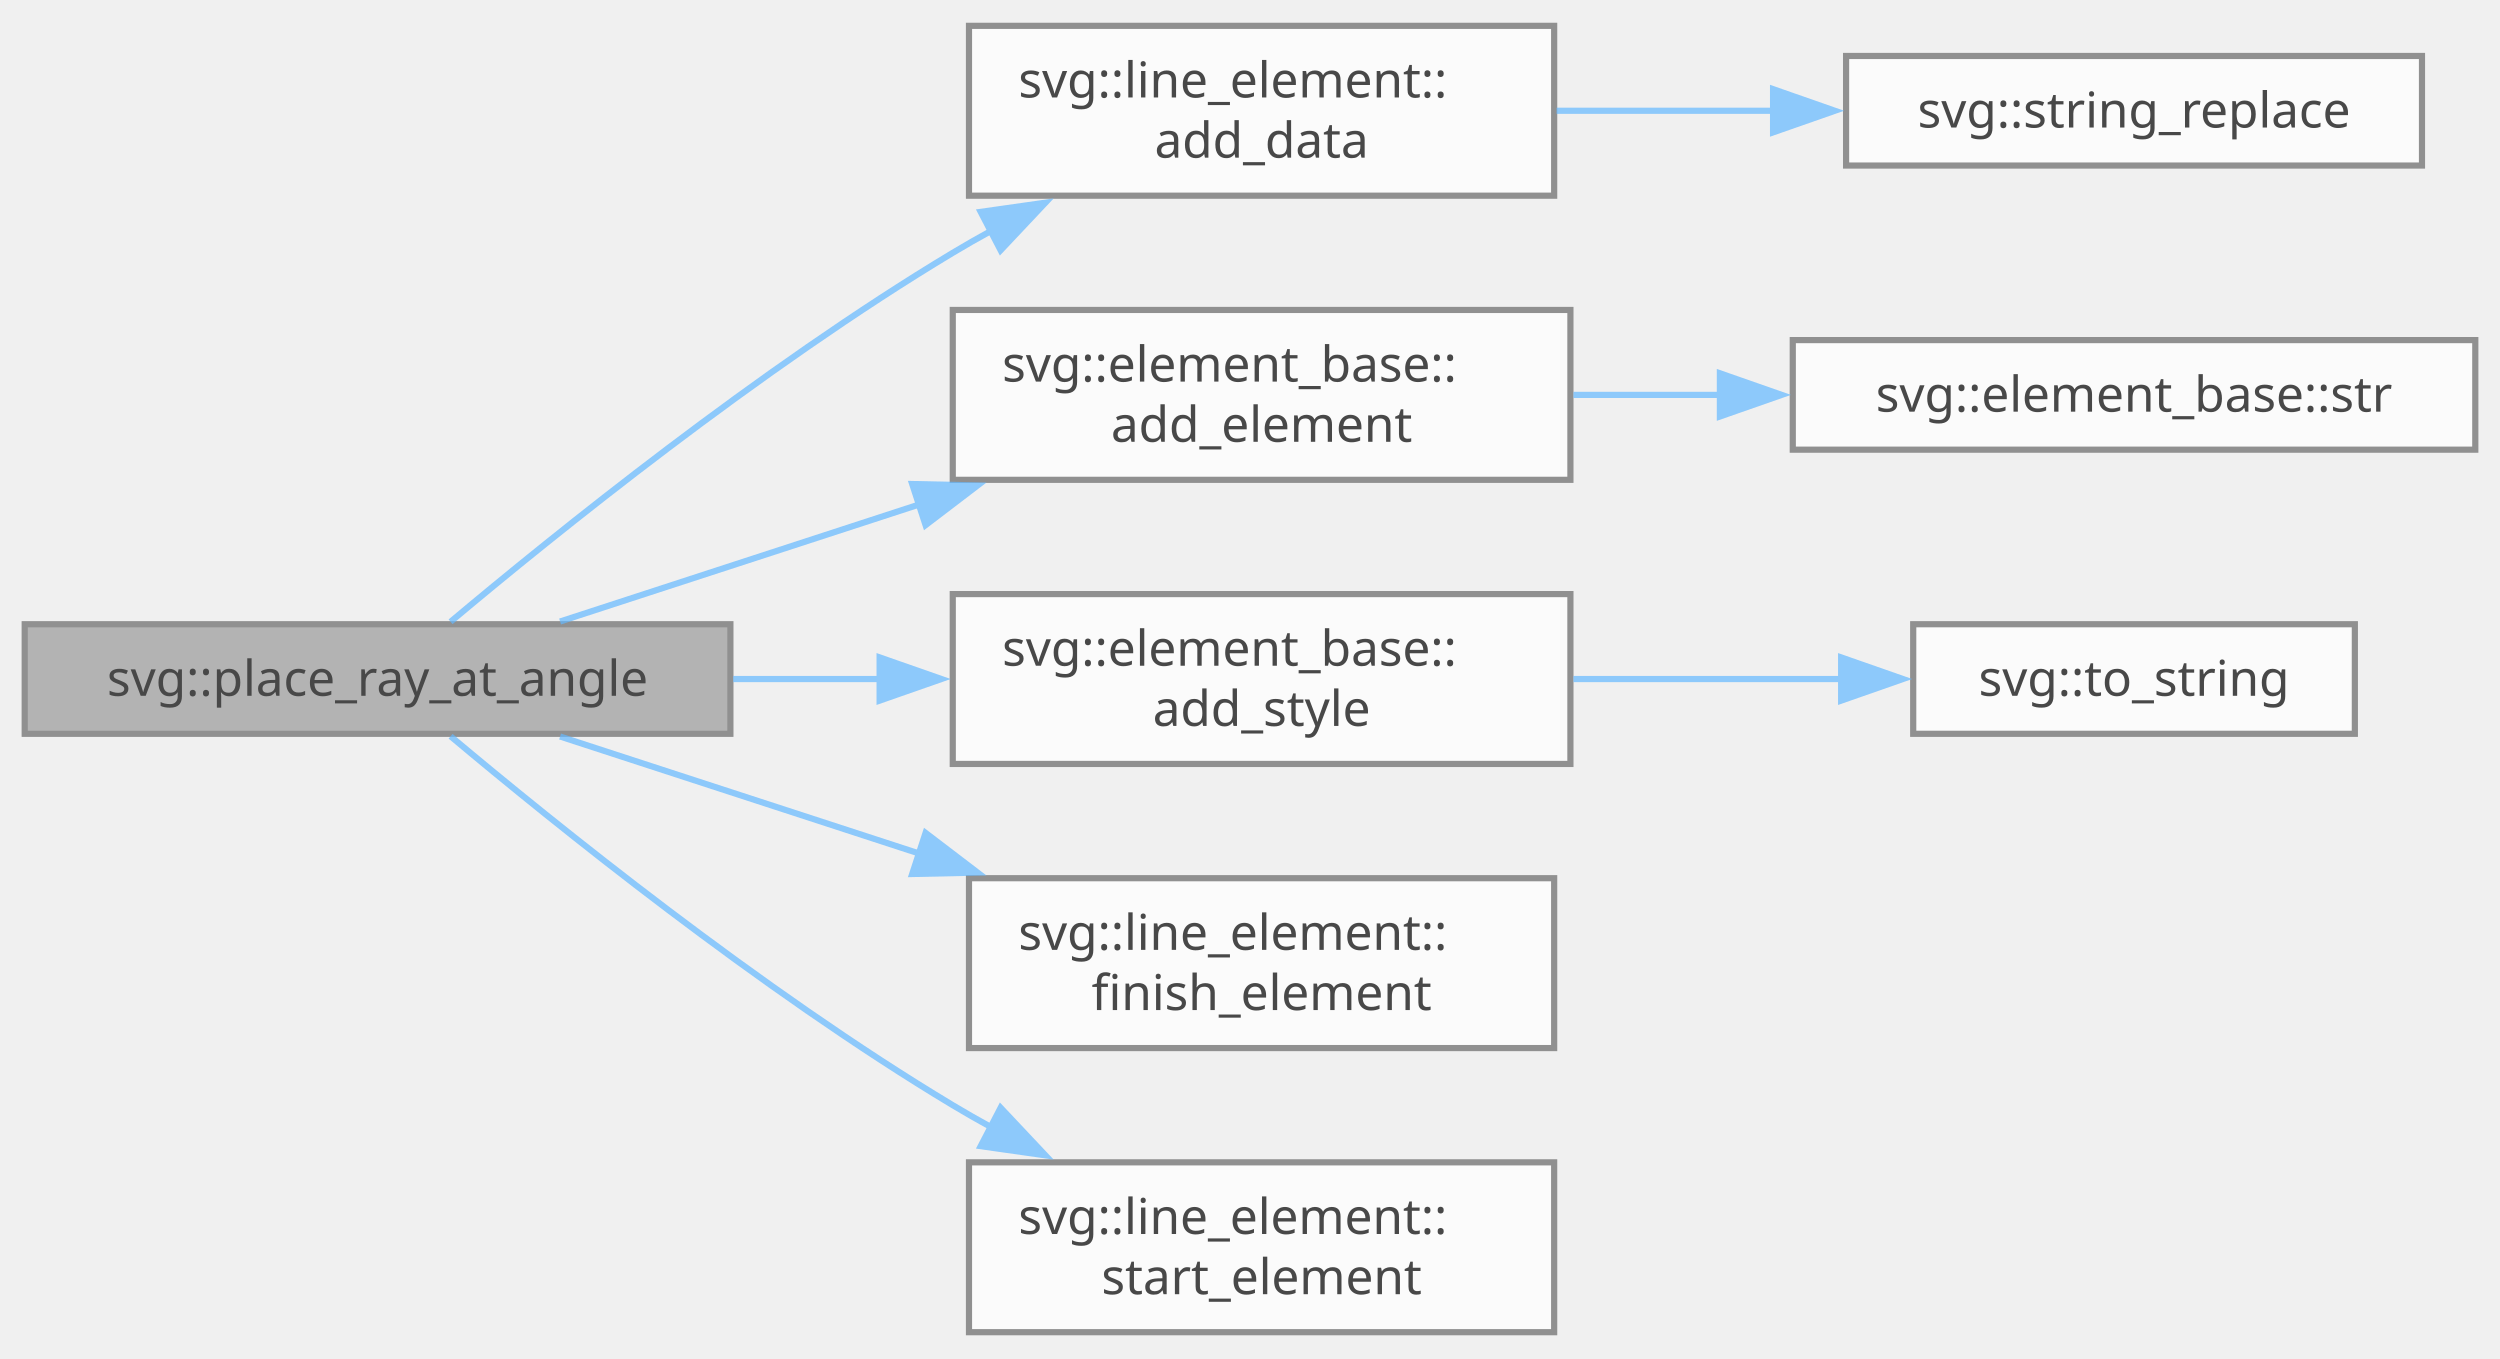
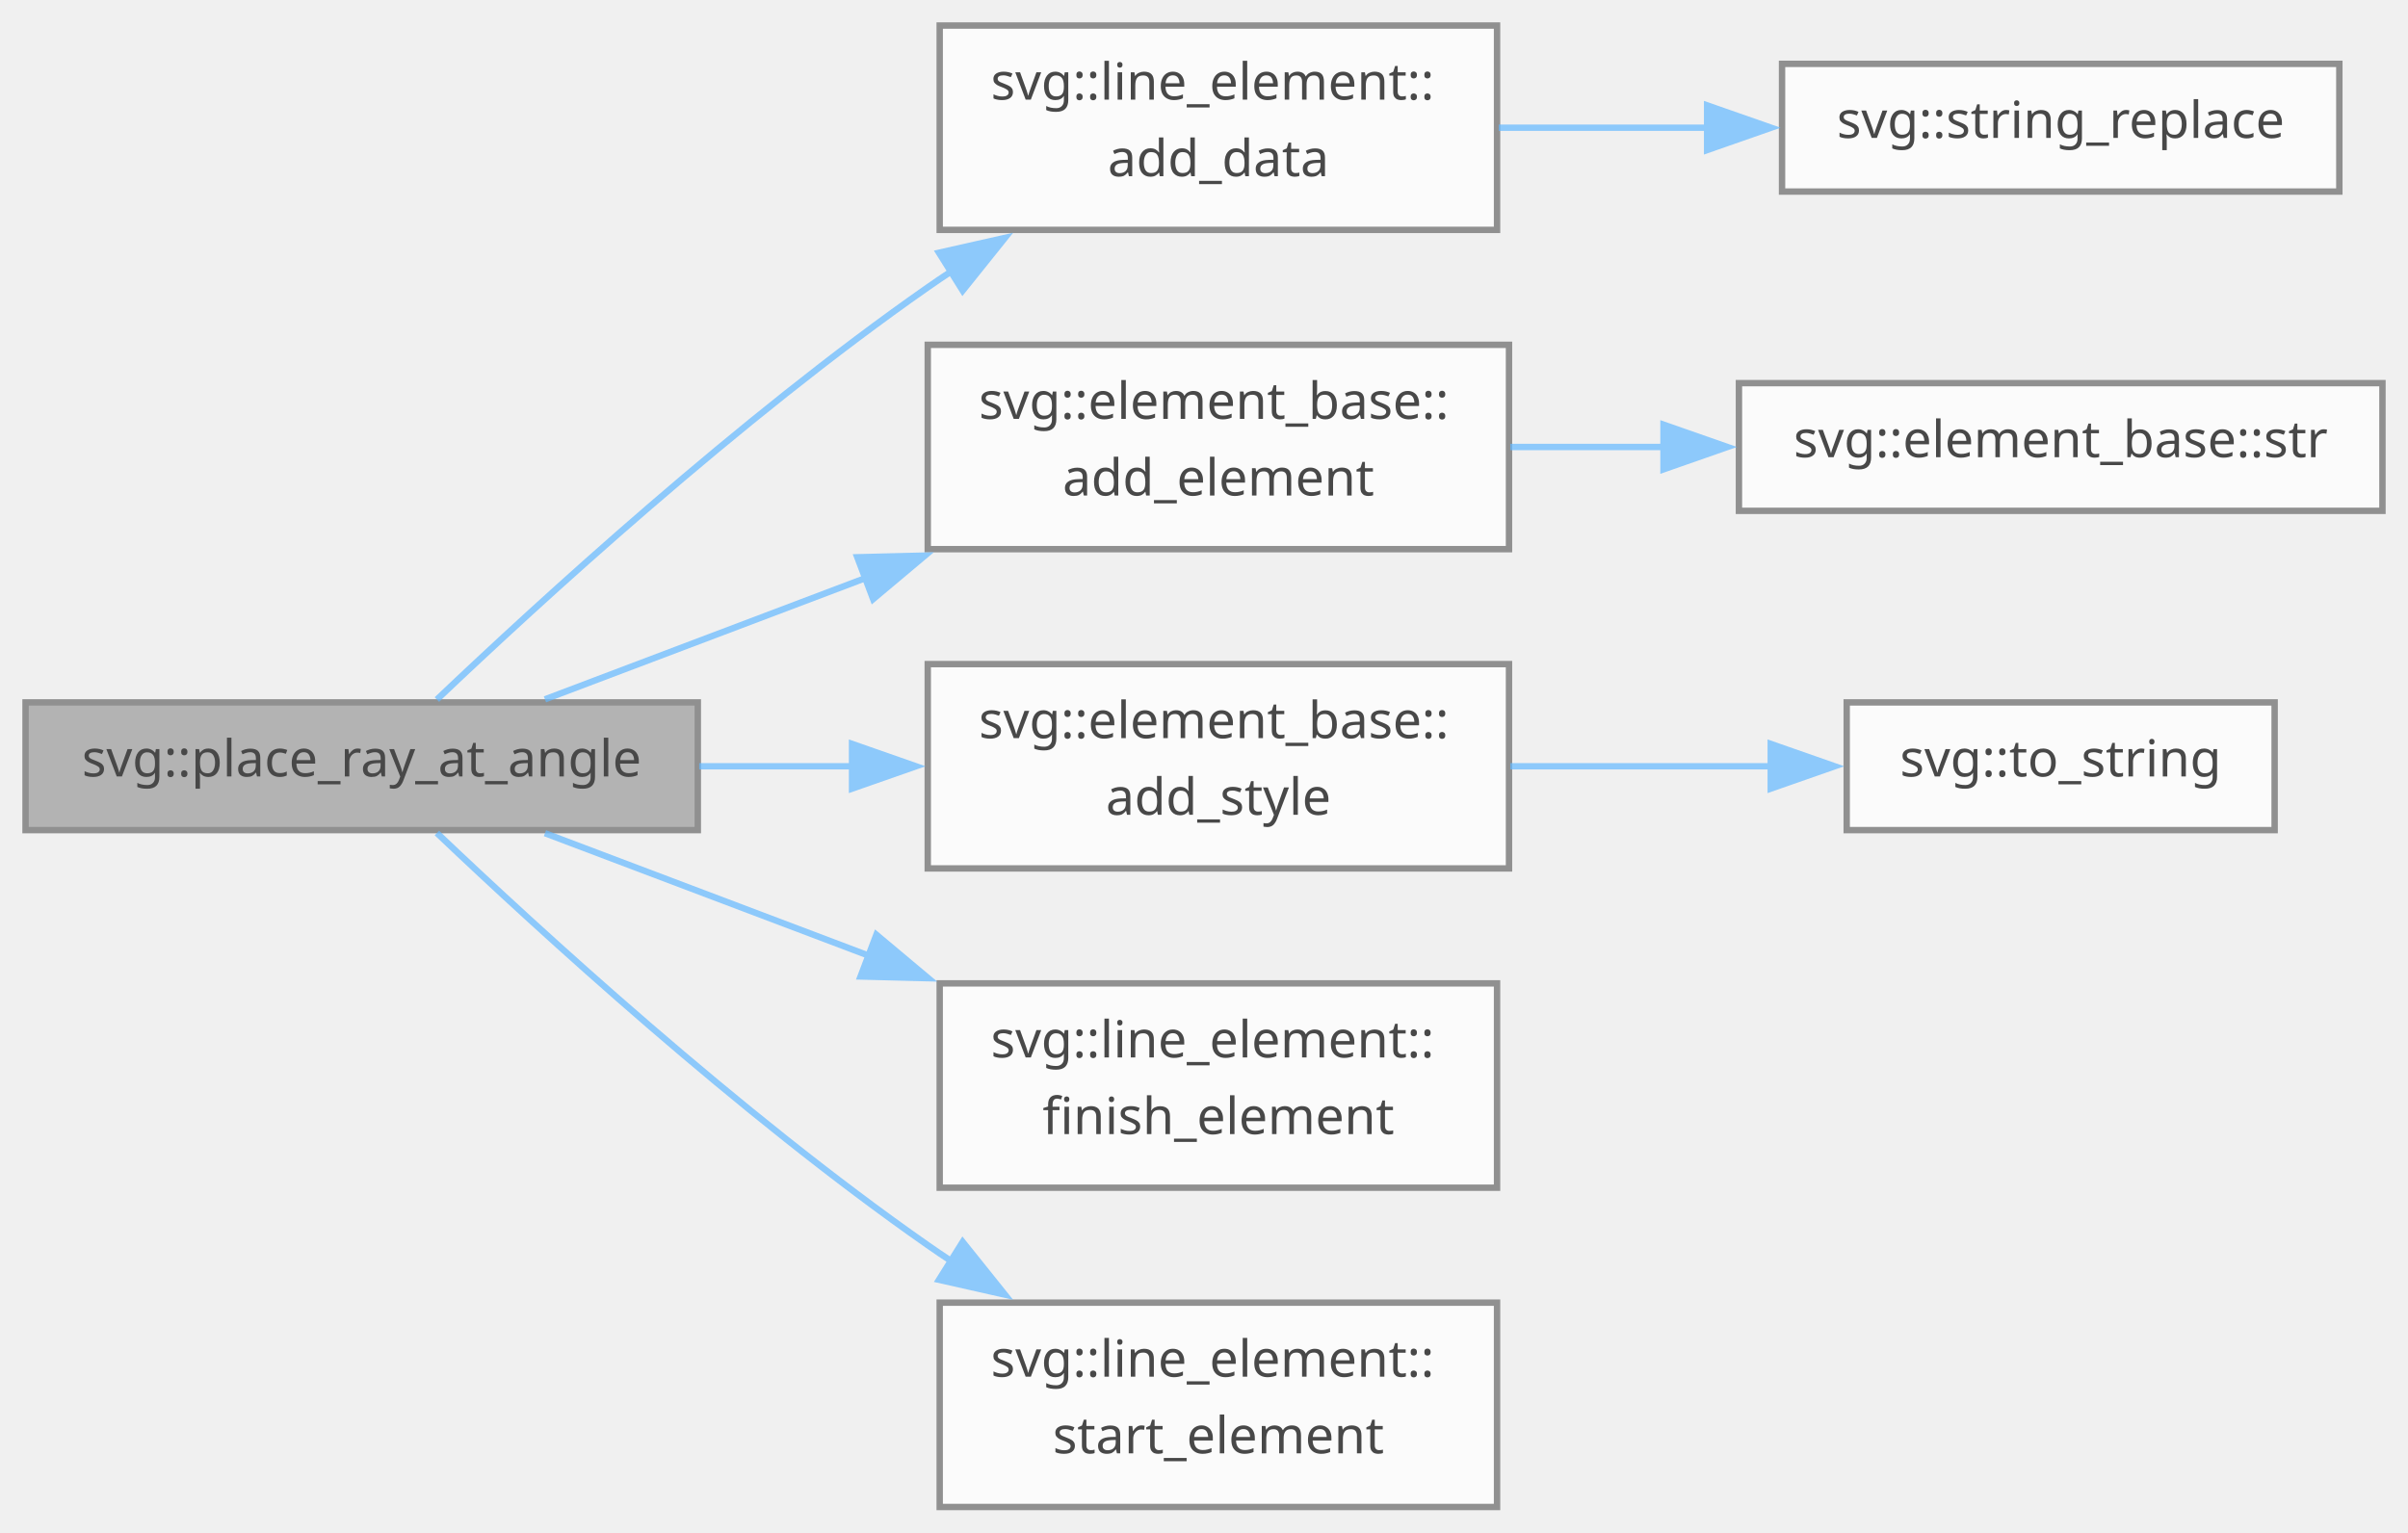
- <svg xmlns="http://www.w3.org/2000/svg" xmlns:xlink="http://www.w3.org/1999/xlink" width="405pt" height="220pt" viewBox="0.00 0.00 404.75 219.50">
+ <svg xmlns="http://www.w3.org/2000/svg" xmlns:xlink="http://www.w3.org/1999/xlink" width="377pt" height="240pt" viewBox="0.00 0.00 377.00 240.00">
  <svg id="main" version="1.1" xml:space="preserve">
    <style type="text/css">
.node, .edge {opacity: 0.7;}
.node.selected, .edge.selected {opacity: 1;}
.edge:hover path { stroke: red; }
.edge:hover polygon { stroke: red; fill: red; }
</style>
    <svg id="graph" class="graph">
-       <g id="graph0" class="graph" transform="scale(1 1) rotate(0) translate(4 215.5)">
+       <g id="graph0" class="graph" transform="scale(1 1) rotate(0) translate(4 236)">
        <g id="Node000001" class="node">
          <g id="a_Node000001">
            <a xlink:title=" ">
-               <polygon fill="#999999" stroke="#666666" points="114.25,-114.62 0,-114.62 0,-96.88 114.25,-96.88 114.25,-114.62" />
-               <text text-anchor="middle" x="57.12" y="-103.03" font-family="SourceSans" font-size="8.00">svg::place_ray_at_angle</text>
+               <polygon fill="#999999" stroke="#666666" points="105.25,-126 0,-126 0,-106 105.25,-106 105.25,-126" />
+               <text text-anchor="middle" x="52.62" y="-114.4" font-family="SourceSans" font-size="8.00">svg::place_ray_at_angle</text>
            </a>
          </g>
        </g>
        <g id="Node000002" class="node">
          <g id="a_Node000002">
            <a xlink:href="group__elements.html#a306eac4c5a7ea755ab6375a65489366f" target="_top" xlink:title=" ">
-               <polygon fill="white" stroke="#666666" points="247.62,-211.5 152.88,-211.5 152.88,-184 247.62,-184 247.62,-211.5" />
-               <text text-anchor="start" x="160.88" y="-199.9" font-family="SourceSans" font-size="8.00">svg::line_element::</text>
-               <text text-anchor="middle" x="200.25" y="-190.15" font-family="SourceSans" font-size="8.00">add_data</text>
+               <polygon fill="white" stroke="#666666" points="230.38,-232 143.12,-232 143.12,-200 230.38,-200 230.38,-232" />
+               <text text-anchor="start" x="151.12" y="-220.4" font-family="SourceSans" font-size="8.00">svg::line_element::</text>
+               <text text-anchor="middle" x="186.75" y="-208.4" font-family="SourceSans" font-size="8.00">add_data</text>
            </a>
          </g>
        </g>
        <g id="edge1_Node000001_Node000002" class="edge">
          <g id="a_edge1_Node000001_Node000002">
            <a xlink:title=" ">
-               <path fill="none" stroke="#63b8ff" d="M68.95,-115.02C85.66,-129.05 119.07,-156.03 150.25,-174.75 152.26,-175.96 154.35,-177.15 156.48,-178.32" />
-               <polygon fill="#63b8ff" stroke="#63b8ff" points="154.77,-181.38 165.26,-182.87 158,-175.16 154.77,-181.38" />
+               <path fill="none" stroke="#63b8ff" d="M64.4,-126.45C80.39,-141.66 111.7,-170.36 141.25,-191 142.43,-191.83 143.65,-192.65 144.89,-193.47" />
+               <polygon fill="#63b8ff" stroke="#63b8ff" points="143.01,-196.42 153.34,-198.75 146.72,-190.49 143.01,-196.42" />
            </a>
          </g>
        </g>
        <g id="Node000004" class="node">
          <g id="a_Node000004">
            <a xlink:href="group__elements.html#ada0333b46b2547c6152f3f5811016a12" target="_top" xlink:title=" ">
-               <polygon fill="white" stroke="#666666" points="250.25,-165.5 150.25,-165.5 150.25,-138 250.25,-138 250.25,-165.5" />
-               <text text-anchor="start" x="158.25" y="-153.9" font-family="SourceSans" font-size="8.00">svg::element_base::</text>
-               <text text-anchor="middle" x="200.25" y="-144.15" font-family="SourceSans" font-size="8.00">add_element</text>
+               <polygon fill="white" stroke="#666666" points="232.25,-182 141.25,-182 141.25,-150 232.25,-150 232.25,-182" />
+               <text text-anchor="start" x="149.25" y="-170.4" font-family="SourceSans" font-size="8.00">svg::element_base::</text>
+               <text text-anchor="middle" x="186.75" y="-158.4" font-family="SourceSans" font-size="8.00">add_element</text>
            </a>
          </g>
        </g>
        <g id="edge3_Node000001_Node000004" class="edge">
          <g id="a_edge3_Node000001_Node000004">
            <a xlink:title=" ">
-               <path fill="none" stroke="#63b8ff" d="M86.68,-115.06C103.4,-120.51 125.06,-127.57 144.92,-134.04" />
-               <polygon fill="#63b8ff" stroke="#63b8ff" points="143.68,-137.32 154.28,-137.09 145.85,-130.66 143.68,-137.32" />
+               <path fill="none" stroke="#63b8ff" d="M81.32,-126.48C95.92,-132.01 114.35,-138.98 131.65,-145.53" />
+               <polygon fill="#63b8ff" stroke="#63b8ff" points="130.22,-148.73 140.81,-148.99 132.7,-142.18 130.22,-148.73" />
            </a>
          </g>
        </g>
        <g id="Node000006" class="node">
          <g id="a_Node000006">
            <a xlink:href="group__elements.html#a238b38ca99a1cf6c2baf80c8e4338d99" target="_top" xlink:title=" ">
-               <polygon fill="white" stroke="#666666" points="250.25,-119.5 150.25,-119.5 150.25,-92 250.25,-92 250.25,-119.5" />
-               <text text-anchor="start" x="158.25" y="-107.9" font-family="SourceSans" font-size="8.00">svg::element_base::</text>
-               <text text-anchor="middle" x="200.25" y="-98.15" font-family="SourceSans" font-size="8.00">add_style</text>
+               <polygon fill="white" stroke="#666666" points="232.25,-132 141.25,-132 141.25,-100 232.25,-100 232.25,-132" />
+               <text text-anchor="start" x="149.25" y="-120.4" font-family="SourceSans" font-size="8.00">svg::element_base::</text>
+               <text text-anchor="middle" x="186.75" y="-108.4" font-family="SourceSans" font-size="8.00">add_style</text>
            </a>
          </g>
        </g>
        <g id="edge5_Node000001_Node000006" class="edge">
          <g id="a_edge5_Node000001_Node000006">
            <a xlink:title=" ">
-               <path fill="none" stroke="#63b8ff" d="M114.71,-105.75C122.54,-105.75 130.61,-105.75 138.52,-105.75" />
-               <polygon fill="#63b8ff" stroke="#63b8ff" points="138.41,-109.25 148.41,-105.75 138.41,-102.25 138.41,-109.25" />
+               <path fill="none" stroke="#63b8ff" d="M105.47,-116C113.33,-116 121.49,-116 129.44,-116" />
+               <polygon fill="#63b8ff" stroke="#63b8ff" points="129.4,-119.5 139.4,-116 129.4,-112.5 129.4,-119.5" />
            </a>
          </g>
        </g>
        <g id="Node000008" class="node">
          <g id="a_Node000008">
            <a xlink:href="group__elements.html#ga4769af15793cb308d426abb5fd552df5" target="_top" xlink:title=" ">
-               <polygon fill="white" stroke="#666666" points="247.62,-73.5 152.88,-73.5 152.88,-46 247.62,-46 247.62,-73.5" />
-               <text text-anchor="start" x="160.88" y="-61.9" font-family="SourceSans" font-size="8.00">svg::line_element::</text>
-               <text text-anchor="middle" x="200.25" y="-52.15" font-family="SourceSans" font-size="8.00">finish_element</text>
+               <polygon fill="white" stroke="#666666" points="230.38,-82 143.12,-82 143.12,-50 230.38,-50 230.38,-82" />
+               <text text-anchor="start" x="151.12" y="-70.4" font-family="SourceSans" font-size="8.00">svg::line_element::</text>
+               <text text-anchor="middle" x="186.75" y="-58.4" font-family="SourceSans" font-size="8.00">finish_element</text>
            </a>
          </g>
        </g>
        <g id="edge7_Node000001_Node000008" class="edge">
          <g id="a_edge7_Node000001_Node000008">
            <a xlink:title=" ">
-               <path fill="none" stroke="#63b8ff" d="M86.68,-96.44C103.4,-90.99 125.06,-83.93 144.92,-77.46" />
-               <polygon fill="#63b8ff" stroke="#63b8ff" points="145.85,-80.84 154.28,-74.41 143.68,-74.18 145.85,-80.84" />
+               <path fill="none" stroke="#63b8ff" d="M81.32,-105.52C96.05,-99.95 114.67,-92.9 132.09,-86.31" />
+               <polygon fill="#63b8ff" stroke="#63b8ff" points="133.21,-89.62 141.33,-82.81 130.73,-83.08 133.21,-89.62" />
            </a>
          </g>
        </g>
        <g id="Node000009" class="node">
          <g id="a_Node000009">
            <a xlink:href="group__elements.html#aa6b4ba04be5858b4943235801f034943" target="_top" xlink:title=" ">
-               <polygon fill="white" stroke="#666666" points="247.62,-27.5 152.88,-27.5 152.88,0 247.62,0 247.62,-27.5" />
-               <text text-anchor="start" x="160.88" y="-15.9" font-family="SourceSans" font-size="8.00">svg::line_element::</text>
-               <text text-anchor="middle" x="200.25" y="-6.15" font-family="SourceSans" font-size="8.00">start_element</text>
+               <polygon fill="white" stroke="#666666" points="230.38,-32 143.12,-32 143.12,0 230.38,0 230.38,-32" />
+               <text text-anchor="start" x="151.12" y="-20.4" font-family="SourceSans" font-size="8.00">svg::line_element::</text>
+               <text text-anchor="middle" x="186.75" y="-8.4" font-family="SourceSans" font-size="8.00">start_element</text>
            </a>
          </g>
        </g>
        <g id="edge8_Node000001_Node000009" class="edge">
          <g id="a_edge8_Node000001_Node000009">
            <a xlink:title=" ">
-               <path fill="none" stroke="#63b8ff" d="M68.95,-96.48C85.66,-82.45 119.07,-55.47 150.25,-36.75 152.26,-35.54 154.35,-34.35 156.48,-33.18" />
-               <polygon fill="#63b8ff" stroke="#63b8ff" points="158,-36.34 165.26,-28.63 154.77,-30.12 158,-36.34" />
+               <path fill="none" stroke="#63b8ff" d="M64.4,-105.55C80.39,-90.34 111.7,-61.64 141.25,-41 142.43,-40.17 143.65,-39.35 144.89,-38.53" />
+               <polygon fill="#63b8ff" stroke="#63b8ff" points="146.72,-41.51 153.34,-33.25 143.01,-35.58 146.72,-41.51" />
            </a>
          </g>
        </g>
        <g id="Node000003" class="node">
          <g id="a_Node000003">
            <a xlink:href="namespacesvg.html#a48ac748e89e22789d1772326a98dd7b6" target="_top" xlink:title=" ">
-               <polygon fill="white" stroke="#666666" points="388.12,-206.62 294.88,-206.62 294.88,-188.88 388.12,-188.88 388.12,-206.62" />
-               <text text-anchor="middle" x="341.5" y="-195.03" font-family="SourceSans" font-size="8.00">svg::string_replace</text>
+               <polygon fill="white" stroke="#666666" points="362.25,-226 275,-226 275,-206 362.25,-206 362.25,-226" />
+               <text text-anchor="middle" x="318.62" y="-214.4" font-family="SourceSans" font-size="8.00">svg::string_replace</text>
            </a>
          </g>
        </g>
        <g id="edge2_Node000002_Node000003" class="edge">
          <g id="a_edge2_Node000002_Node000003">
            <a xlink:title=" ">
-               <path fill="none" stroke="#63b8ff" d="M248.01,-197.75C259.26,-197.75 271.42,-197.75 283.1,-197.75" />
-               <polygon fill="#63b8ff" stroke="#63b8ff" points="283.06,-201.25 293.06,-197.75 283.06,-194.25 283.06,-201.25" />
+               <path fill="none" stroke="#63b8ff" d="M230.64,-216C241.16,-216 252.57,-216 263.55,-216" />
+               <polygon fill="#63b8ff" stroke="#63b8ff" points="263.27,-219.5 273.27,-216 263.27,-212.5 263.27,-219.5" />
            </a>
          </g>
        </g>
        <g id="Node000005" class="node">
          <g id="a_Node000005">
            <a xlink:href="group__elements.html#ad893ef9c13a15464c96d8a85c08af30f" target="_top" xlink:title=" ">
-               <polygon fill="white" stroke="#666666" points="396.75,-160.62 286.25,-160.62 286.25,-142.88 396.75,-142.88 396.75,-160.62" />
-               <text text-anchor="middle" x="341.5" y="-149.03" font-family="SourceSans" font-size="8.00">svg::element_base::str</text>
+               <polygon fill="white" stroke="#666666" points="369,-176 268.25,-176 268.25,-156 369,-156 369,-176" />
+               <text text-anchor="middle" x="318.62" y="-164.4" font-family="SourceSans" font-size="8.00">svg::element_base::str</text>
            </a>
          </g>
        </g>
        <g id="edge4_Node000004_Node000005" class="edge">
          <g id="a_edge4_Node000004_Node000005">
            <a xlink:title=" ">
-               <path fill="none" stroke="#63b8ff" d="M250.74,-151.75C258.49,-151.75 266.62,-151.75 274.67,-151.75" />
-               <polygon fill="#63b8ff" stroke="#63b8ff" points="274.45,-155.25 284.45,-151.75 274.45,-148.25 274.45,-155.25" />
+               <path fill="none" stroke="#63b8ff" d="M232.45,-166C240.23,-166 248.44,-166 256.57,-166" />
+               <polygon fill="#63b8ff" stroke="#63b8ff" points="256.44,-169.5 266.44,-166 256.44,-162.5 256.44,-169.5" />
            </a>
          </g>
        </g>
        <g id="Node000007" class="node">
          <g id="a_Node000007">
            <a xlink:href="namespacesvg.html#a36b1c48ad4601b205790e3772ad0a7b6" target="_top" xlink:title=" ">
-               <polygon fill="white" stroke="#666666" points="377.25,-114.62 305.75,-114.62 305.75,-96.88 377.25,-96.88 377.25,-114.62" />
-               <text text-anchor="middle" x="341.5" y="-103.03" font-family="SourceSans" font-size="8.00">svg::to_string</text>
+               <polygon fill="white" stroke="#666666" points="352.12,-126 285.12,-126 285.12,-106 352.12,-106 352.12,-126" />
+               <text text-anchor="middle" x="318.62" y="-114.4" font-family="SourceSans" font-size="8.00">svg::to_string</text>
            </a>
          </g>
        </g>
        <g id="edge6_Node000006_Node000007" class="edge">
          <g id="a_edge6_Node000006_Node000007">
            <a xlink:title=" ">
-               <path fill="none" stroke="#63b8ff" d="M250.74,-105.75C264.91,-105.75 280.29,-105.75 294.26,-105.75" />
-               <polygon fill="#63b8ff" stroke="#63b8ff" points="294.08,-109.25 304.08,-105.75 294.08,-102.25 294.08,-109.25" />
+               <path fill="none" stroke="#63b8ff" d="M232.45,-116C245.73,-116 260.26,-116 273.5,-116" />
+               <polygon fill="#63b8ff" stroke="#63b8ff" points="273.23,-119.5 283.23,-116 273.23,-112.5 273.23,-119.5" />
            </a>
          </g>
        </g>
      </g>
    </svg>
  </svg>
  <style type="text/css">

[data-mouse-over-selected='false'] { opacity: 0.7; }
[data-mouse-over-selected='true']  { opacity: 1.0; }

</style>
</svg>
